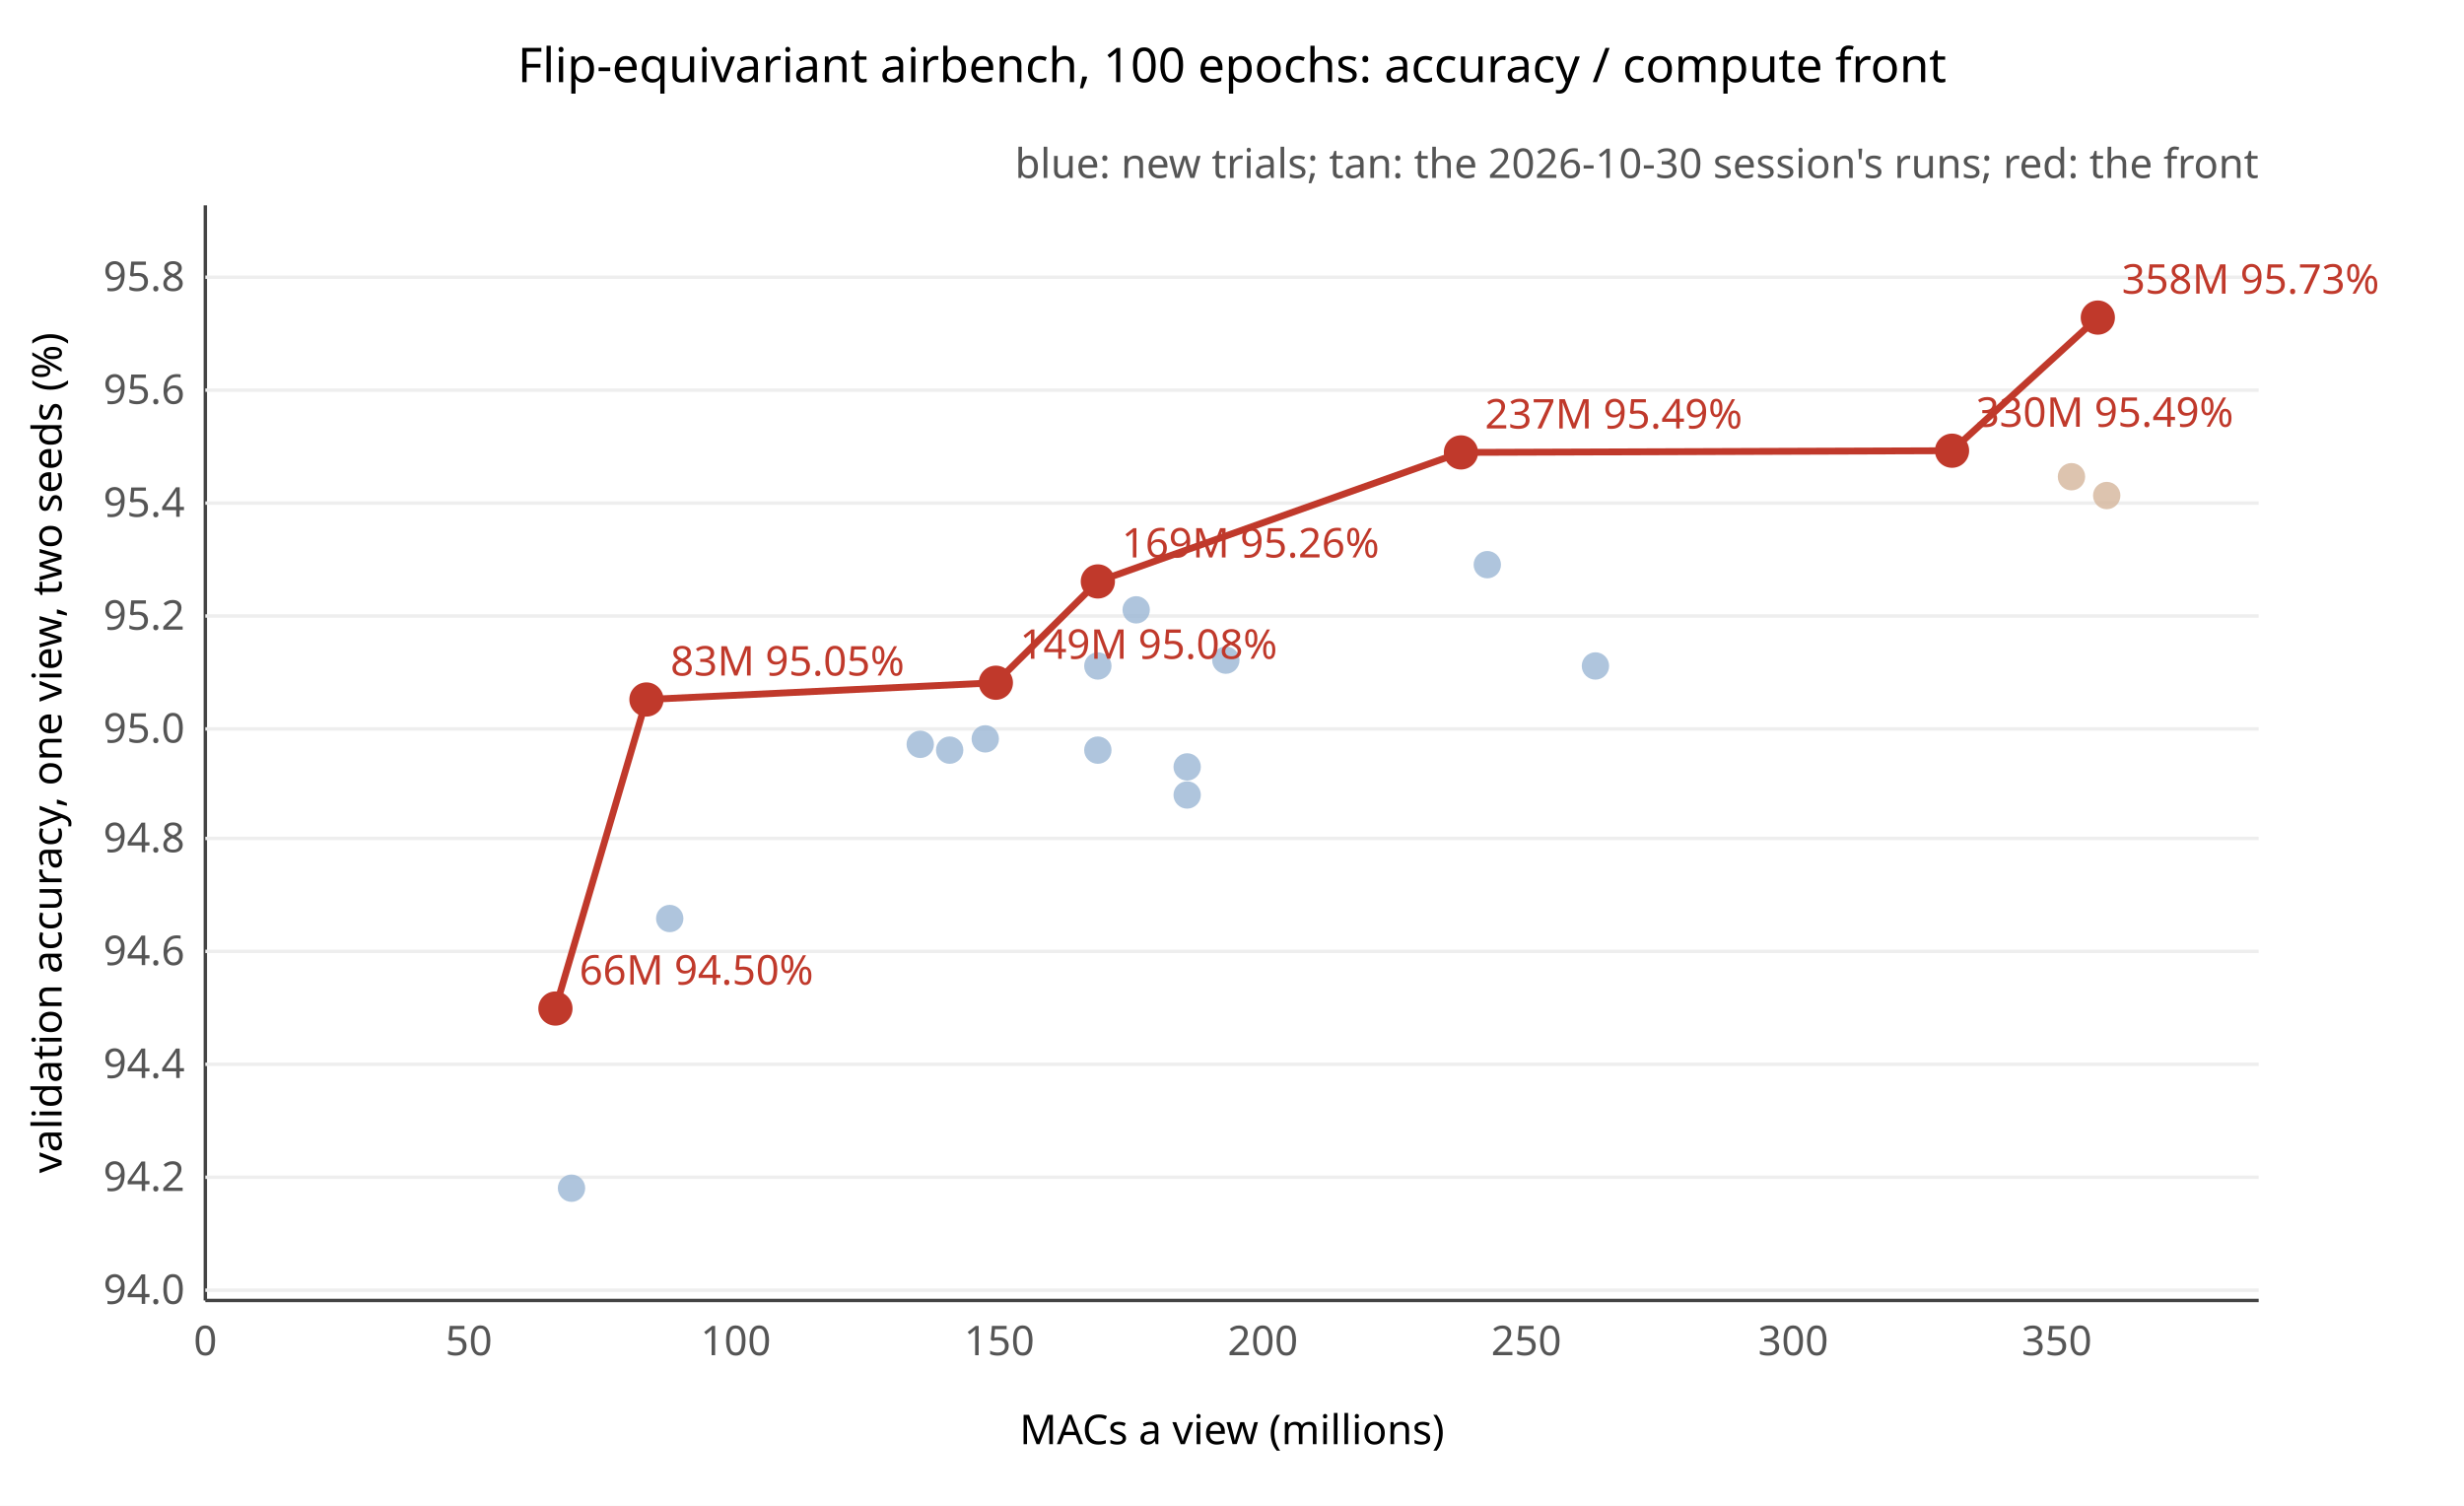
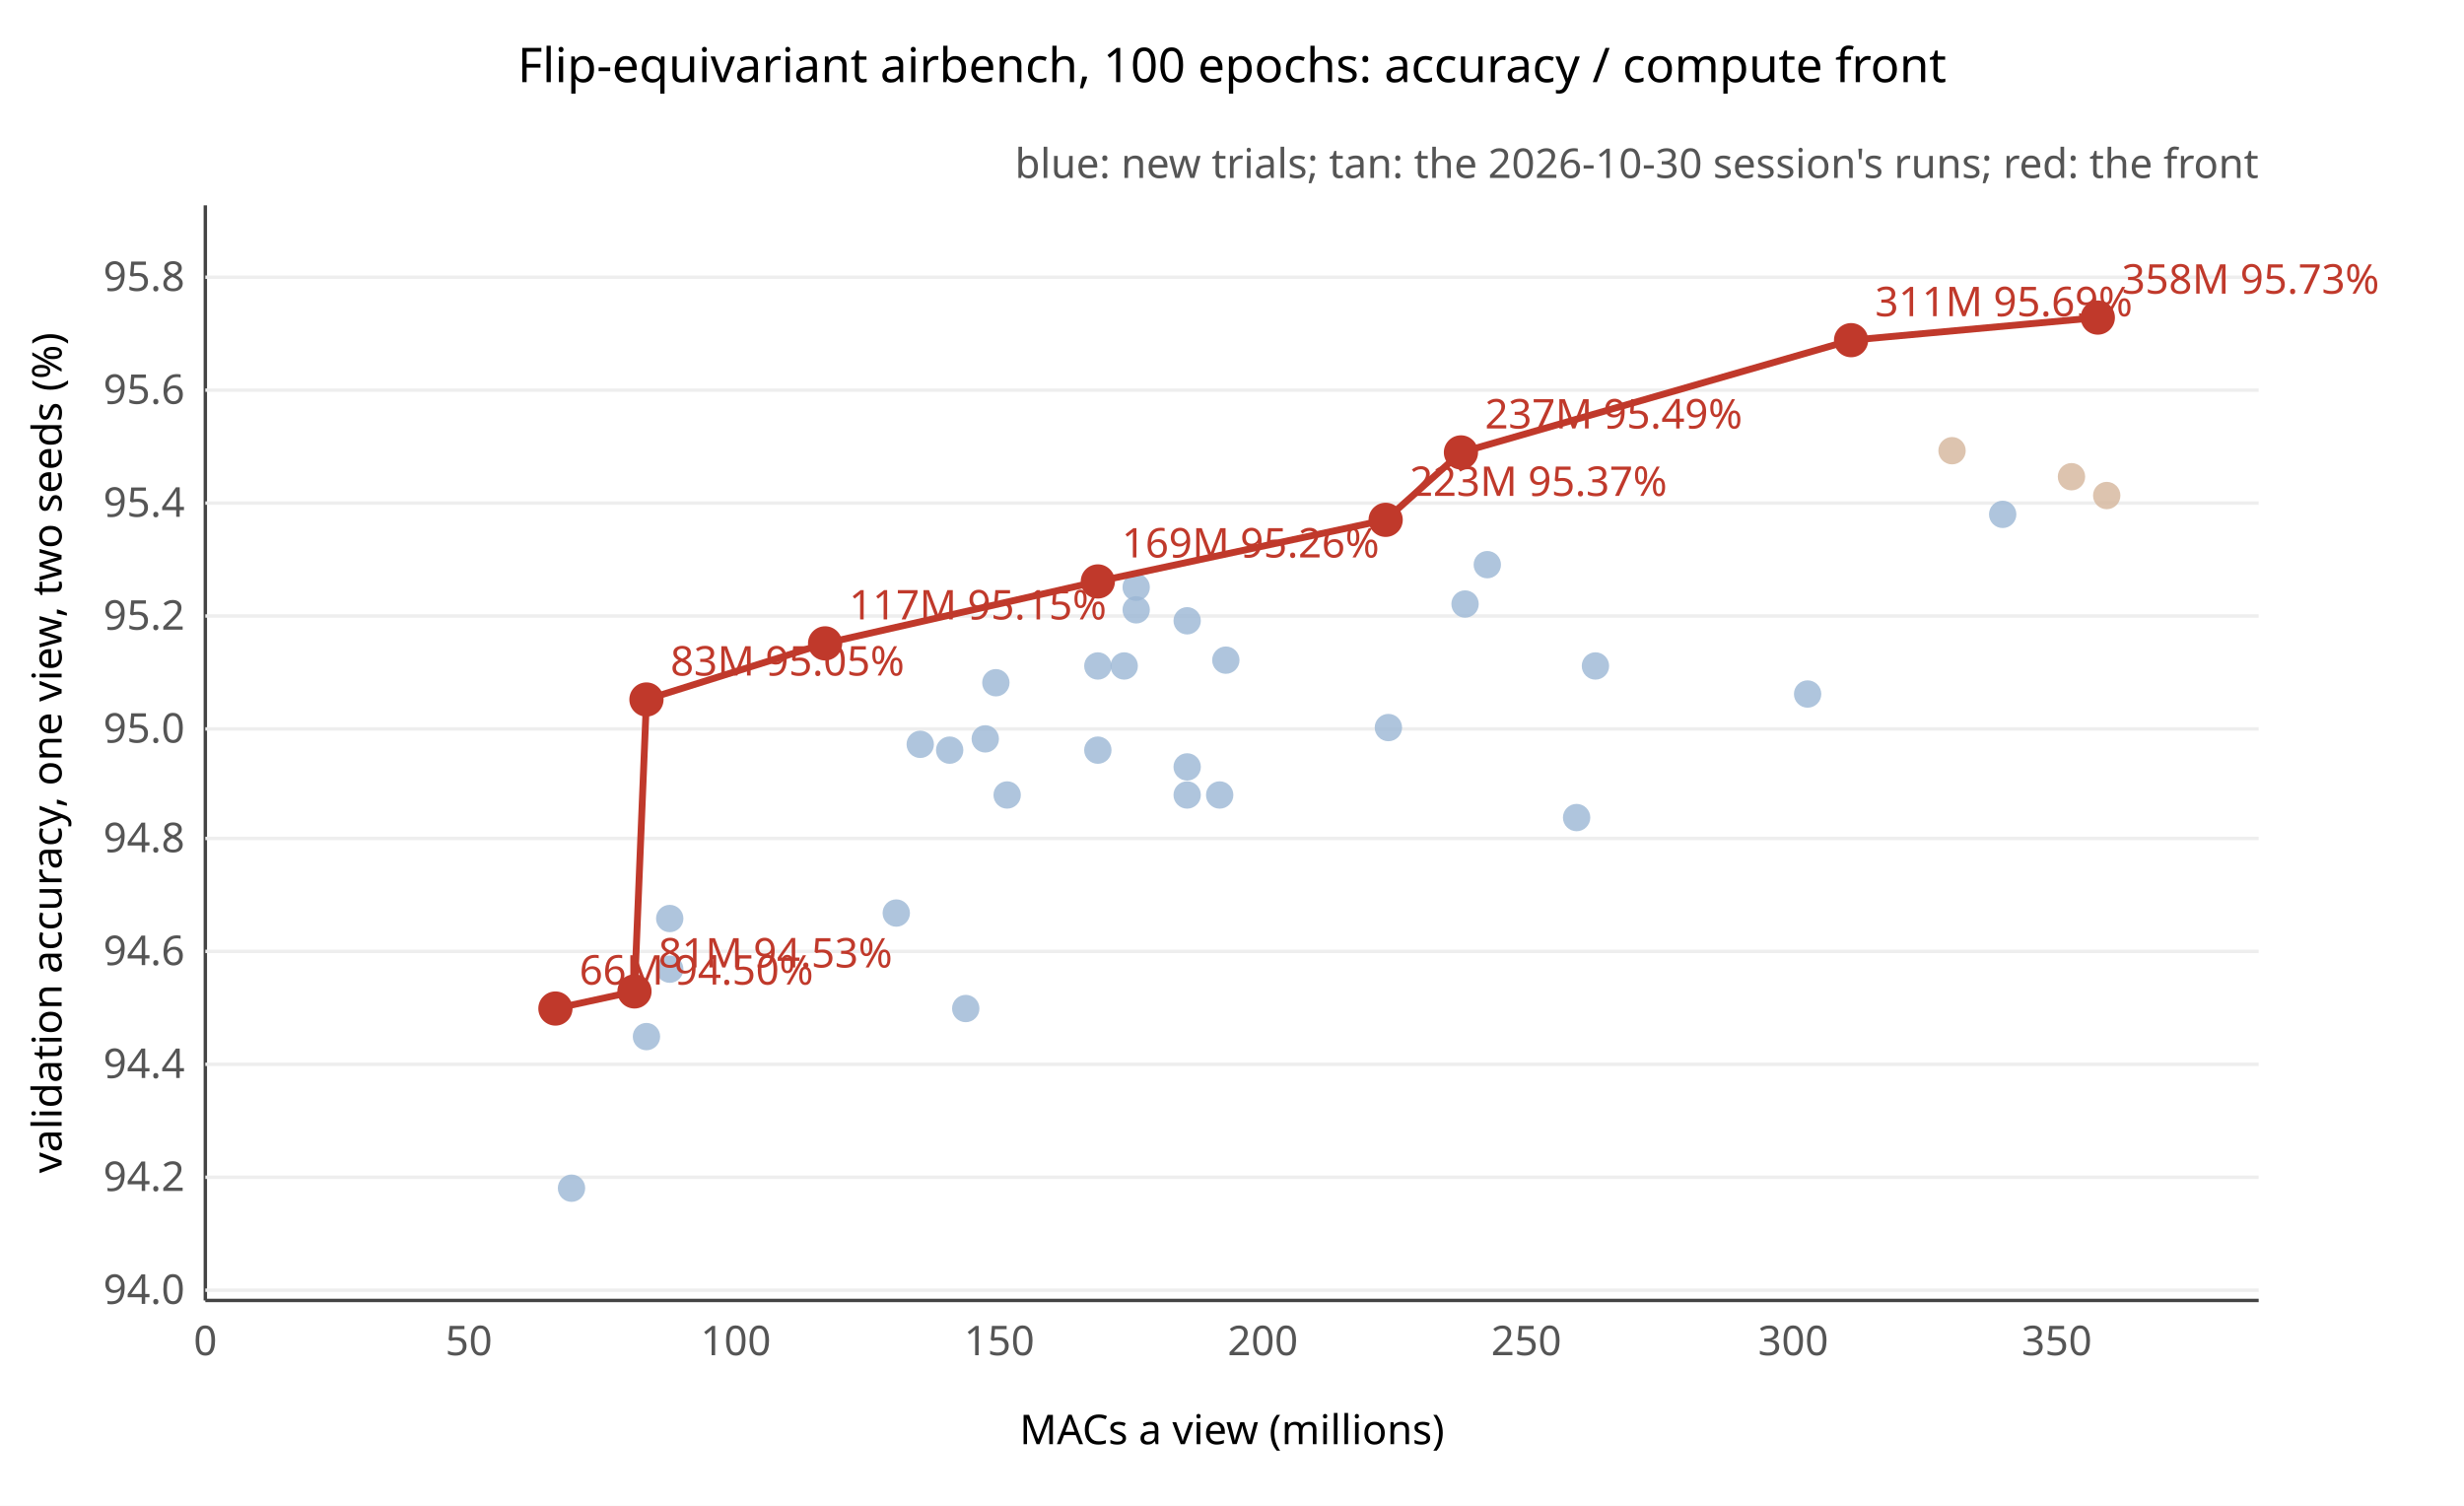
<svg xmlns="http://www.w3.org/2000/svg" width="720" height="440" font-family="sans-serif" font-size="12">
  <rect width="720" height="440" fill="white" />
  <line x1="60" y1="380" x2="660" y2="380" stroke="#444" />
  <line x1="60" y1="60" x2="60" y2="380" stroke="#444" />
  <text x="360.0" y="422" text-anchor="middle">MACs a view (millions)</text>
  <text x="18" y="220.0" text-anchor="middle" transform="rotate(-90 18 220.0)">validation accuracy, one view, two seeds (%)</text>
  <text x="360.0" y="24" text-anchor="middle" font-size="14">Flip-equivariant airbench, 100 epochs: accuracy / compute front</text>
  <text x="60" y="396" text-anchor="middle" fill="#555">0</text>
  <text x="137" y="396" text-anchor="middle" fill="#555">50</text>
  <text x="215" y="396" text-anchor="middle" fill="#555">100</text>
  <text x="292" y="396" text-anchor="middle" fill="#555">150</text>
  <text x="369" y="396" text-anchor="middle" fill="#555">200</text>
  <text x="446" y="396" text-anchor="middle" fill="#555">250</text>
  <text x="524" y="396" text-anchor="middle" fill="#555">300</text>
  <text x="601" y="396" text-anchor="middle" fill="#555">350</text>
  <text x="54" y="381" text-anchor="end" fill="#555">94.0</text>
  <line x1="60" y1="377" x2="660" y2="377" stroke="#eee" />
  <text x="54" y="348" text-anchor="end" fill="#555">94.2</text>
  <line x1="60" y1="344" x2="660" y2="344" stroke="#eee" />
  <text x="54" y="315" text-anchor="end" fill="#555">94.4</text>
  <line x1="60" y1="311" x2="660" y2="311" stroke="#eee" />
  <text x="54" y="282" text-anchor="end" fill="#555">94.6</text>
  <line x1="60" y1="278" x2="660" y2="278" stroke="#eee" />
  <text x="54" y="249" text-anchor="end" fill="#555">94.8</text>
  <line x1="60" y1="245" x2="660" y2="245" stroke="#eee" />
  <text x="54" y="217" text-anchor="end" fill="#555">95.0</text>
  <line x1="60" y1="213" x2="660" y2="213" stroke="#eee" />
  <text x="54" y="184" text-anchor="end" fill="#555">95.2</text>
  <line x1="60" y1="180" x2="660" y2="180" stroke="#eee" />
  <text x="54" y="151" text-anchor="end" fill="#555">95.4</text>
  <line x1="60" y1="147" x2="660" y2="147" stroke="#eee" />
  <text x="54" y="118" text-anchor="end" fill="#555">95.6</text>
  <line x1="60" y1="114" x2="660" y2="114" stroke="#eee" />
  <text x="54" y="85" text-anchor="end" fill="#555">95.8</text>
  <line x1="60" y1="81" x2="660" y2="81" stroke="#eee" />
  <circle cx="426.9" cy="132.2" r="4" fill="#d4b59b" opacity="0.8" />
  <circle cx="613.0" cy="92.8" r="4" fill="#d4b59b" opacity="0.8" />
  <circle cx="605.3" cy="139.3" r="4" fill="#d4b59b" opacity="0.8" />
  <circle cx="570.4" cy="131.7" r="4" fill="#d4b59b" opacity="0.8" />
  <circle cx="615.6" cy="144.8" r="4" fill="#d4b59b" opacity="0.8" />
  <circle cx="268.9" cy="217.5" r="4" fill="#9bb7d4" opacity="0.8" />
  <circle cx="162.3" cy="294.7" r="4" fill="#9bb7d4" opacity="0.8" />
  <circle cx="346.9" cy="232.3" r="4" fill="#9bb7d4" opacity="0.8" />
  <circle cx="320.8" cy="169.9" r="4" fill="#9bb7d4" opacity="0.8" />
  <circle cx="466.2" cy="194.6" r="4" fill="#9bb7d4" opacity="0.8" />
  <circle cx="358.2" cy="192.9" r="4" fill="#9bb7d4" opacity="0.8" />
  <circle cx="320.8" cy="219.2" r="4" fill="#9bb7d4" opacity="0.8" />
  <circle cx="195.7" cy="268.4" r="4" fill="#9bb7d4" opacity="0.8" />
  <circle cx="332.0" cy="178.2" r="4" fill="#9bb7d4" opacity="0.8" />
  <circle cx="320.8" cy="194.6" r="4" fill="#9bb7d4" opacity="0.8" />
  <circle cx="434.6" cy="165.0" r="4" fill="#9bb7d4" opacity="0.8" />
  <circle cx="277.5" cy="219.2" r="4" fill="#9bb7d4" opacity="0.8" />
  <circle cx="346.9" cy="224.1" r="4" fill="#9bb7d4" opacity="0.8" />
  <circle cx="188.9" cy="204.4" r="4" fill="#9bb7d4" opacity="0.8" />
  <circle cx="287.9" cy="215.9" r="4" fill="#9bb7d4" opacity="0.8" />
  <circle cx="291.0" cy="199.5" r="4" fill="#9bb7d4" opacity="0.8" />
  <circle cx="167.0" cy="347.2" r="4" fill="#9bb7d4" opacity="0.8" />
-   <polyline fill="none" stroke="#c0392b" stroke-width="2" points="162.3,294.7 188.9,204.4 291.0,199.5 320.8,169.9 426.9,132.2 570.4,131.7 613.0,92.8" />
+   <circle cx="282.2" cy="294.7" r="4" fill="#9bb7d4" opacity="0.8" />
+   <circle cx="294.3" cy="232.3" r="4" fill="#9bb7d4" opacity="0.8" />
+   <circle cx="195.7" cy="283.2" r="4" fill="#9bb7d4" opacity="0.8" />
+   <circle cx="332.0" cy="171.6" r="4" fill="#9bb7d4" opacity="0.8" />
+   <circle cx="346.9" cy="181.4" r="4" fill="#9bb7d4" opacity="0.8" />
+   <circle cx="188.9" cy="302.9" r="4" fill="#9bb7d4" opacity="0.8" />
+   <circle cx="540.9" cy="99.4" r="4" fill="#9bb7d4" opacity="0.8" />
+   <circle cx="241.1" cy="188.0" r="4" fill="#9bb7d4" opacity="0.8" />
+   <circle cx="428.1" cy="176.5" r="4" fill="#9bb7d4" opacity="0.8" />
+   <circle cx="261.9" cy="266.8" r="4" fill="#9bb7d4" opacity="0.8" />
+   <circle cx="404.9" cy="151.9" r="4" fill="#9bb7d4" opacity="0.8" />
+   <circle cx="185.4" cy="289.7" r="4" fill="#9bb7d4" opacity="0.8" />
+   <circle cx="585.2" cy="150.3" r="4" fill="#9bb7d4" opacity="0.8" />
+   <circle cx="405.7" cy="212.6" r="4" fill="#9bb7d4" opacity="0.8" />
+   <circle cx="460.7" cy="238.9" r="4" fill="#9bb7d4" opacity="0.8" />
+   <circle cx="356.4" cy="232.3" r="4" fill="#9bb7d4" opacity="0.8" />
+   <circle cx="328.5" cy="194.6" r="4" fill="#9bb7d4" opacity="0.8" />
+   <circle cx="528.2" cy="202.8" r="4" fill="#9bb7d4" opacity="0.8" />
+   <polyline fill="none" stroke="#c0392b" stroke-width="2" points="162.3,294.7 185.4,289.7 188.9,204.4 241.1,188.0 320.8,169.9 404.9,151.9 426.9,132.2 540.9,99.4 613.0,92.8" />
  <circle cx="162.3" cy="294.7" r="5" fill="#c0392b" />
  <text x="169.3" y="287.7" fill="#c0392b">66M 94.50%</text>
+   <circle cx="185.4" cy="289.7" r="5" fill="#c0392b" />
+   <text x="192.4" y="282.7" fill="#c0392b">81M 94.53%</text>
  <circle cx="188.9" cy="204.4" r="5" fill="#c0392b" />
  <text x="195.9" y="197.4" fill="#c0392b">83M 95.05%</text>
-   <circle cx="291.0" cy="199.5" r="5" fill="#c0392b" />
-   <text x="298.0" y="192.5" fill="#c0392b">149M 95.08%</text>
+   <circle cx="241.1" cy="188.0" r="5" fill="#c0392b" />
+   <text x="248.1" y="181.0" fill="#c0392b">117M 95.15%</text>
  <circle cx="320.8" cy="169.9" r="5" fill="#c0392b" />
  <text x="327.8" y="162.9" fill="#c0392b">169M 95.26%</text>
+   <circle cx="404.9" cy="151.9" r="5" fill="#c0392b" />
+   <text x="411.9" y="144.9" fill="#c0392b">223M 95.37%</text>
  <circle cx="426.9" cy="132.2" r="5" fill="#c0392b" />
  <text x="433.9" y="125.2" fill="#c0392b">237M 95.49%</text>
-   <circle cx="570.4" cy="131.7" r="5" fill="#c0392b" />
-   <text x="577.4" y="124.7" fill="#c0392b">330M 95.49%</text>
+   <circle cx="540.9" cy="99.4" r="5" fill="#c0392b" />
+   <text x="547.9" y="92.4" fill="#c0392b">311M 95.69%</text>
  <circle cx="613.0" cy="92.8" r="5" fill="#c0392b" />
  <text x="620.0" y="85.8" fill="#c0392b">358M 95.73%</text>
  <text x="660" y="52" text-anchor="end" fill="#555">blue: new trials; tan: the 2026-10-30 session's runs; red: the front</text>
</svg>
